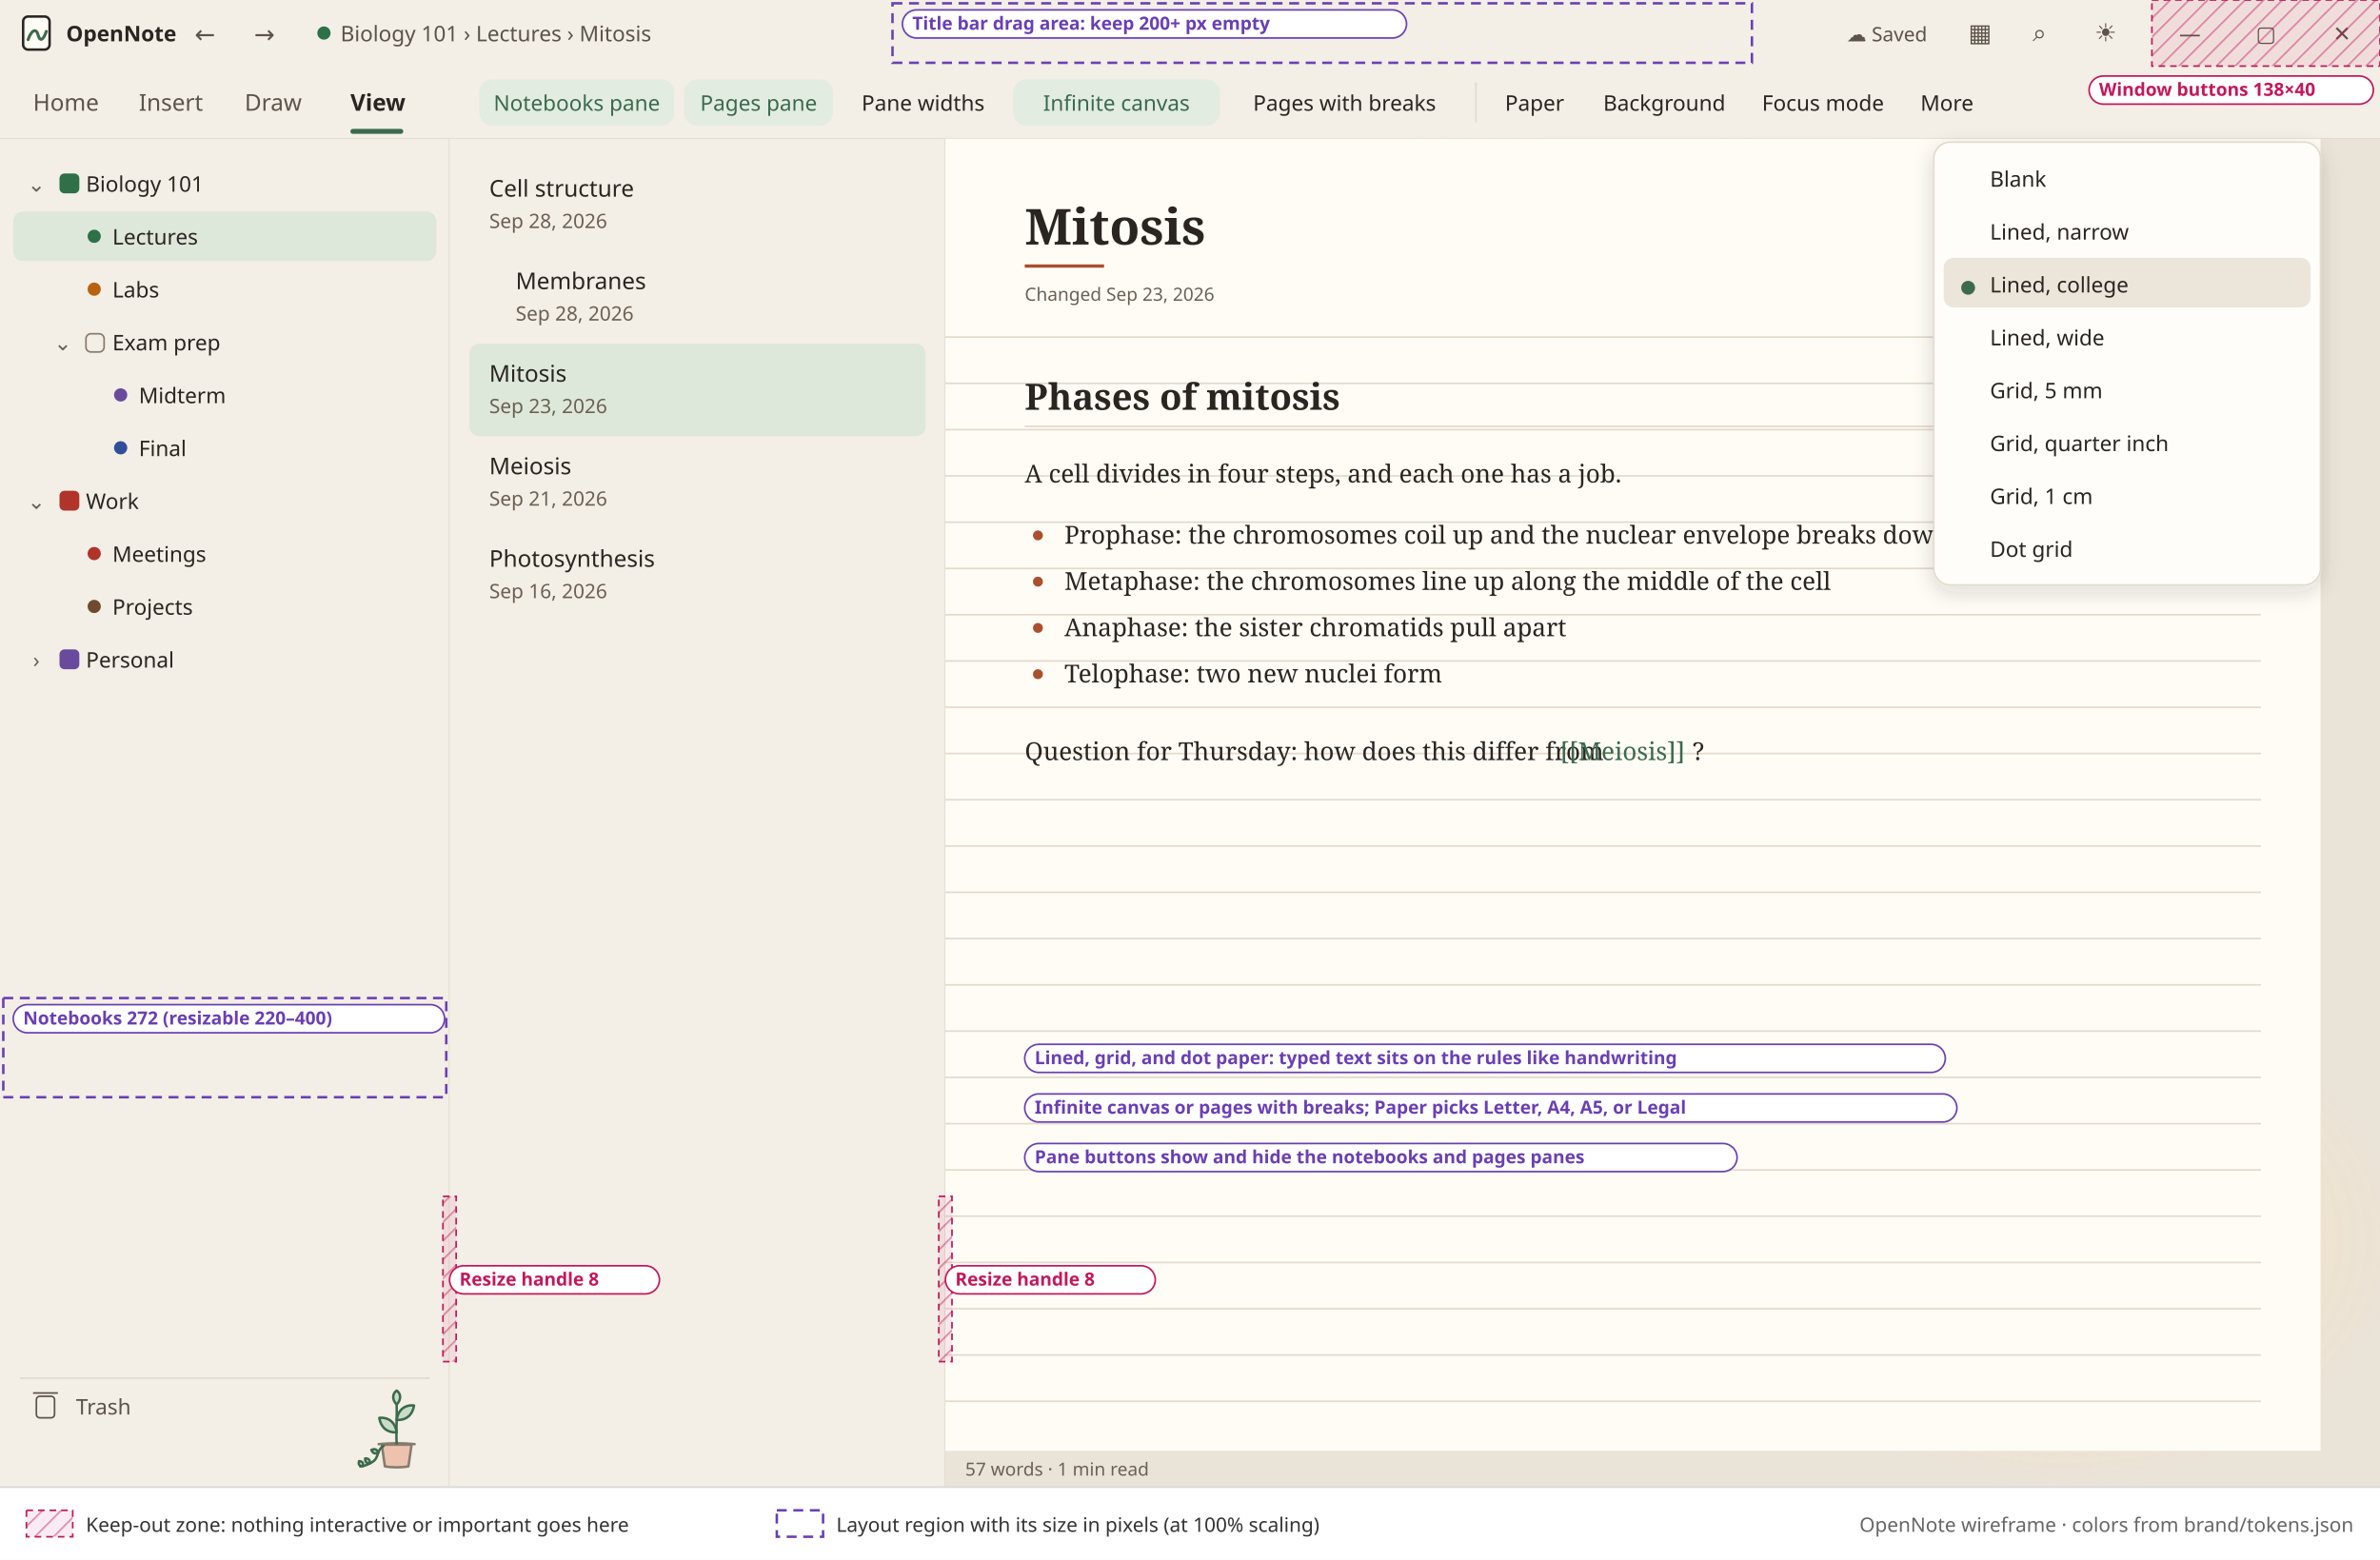
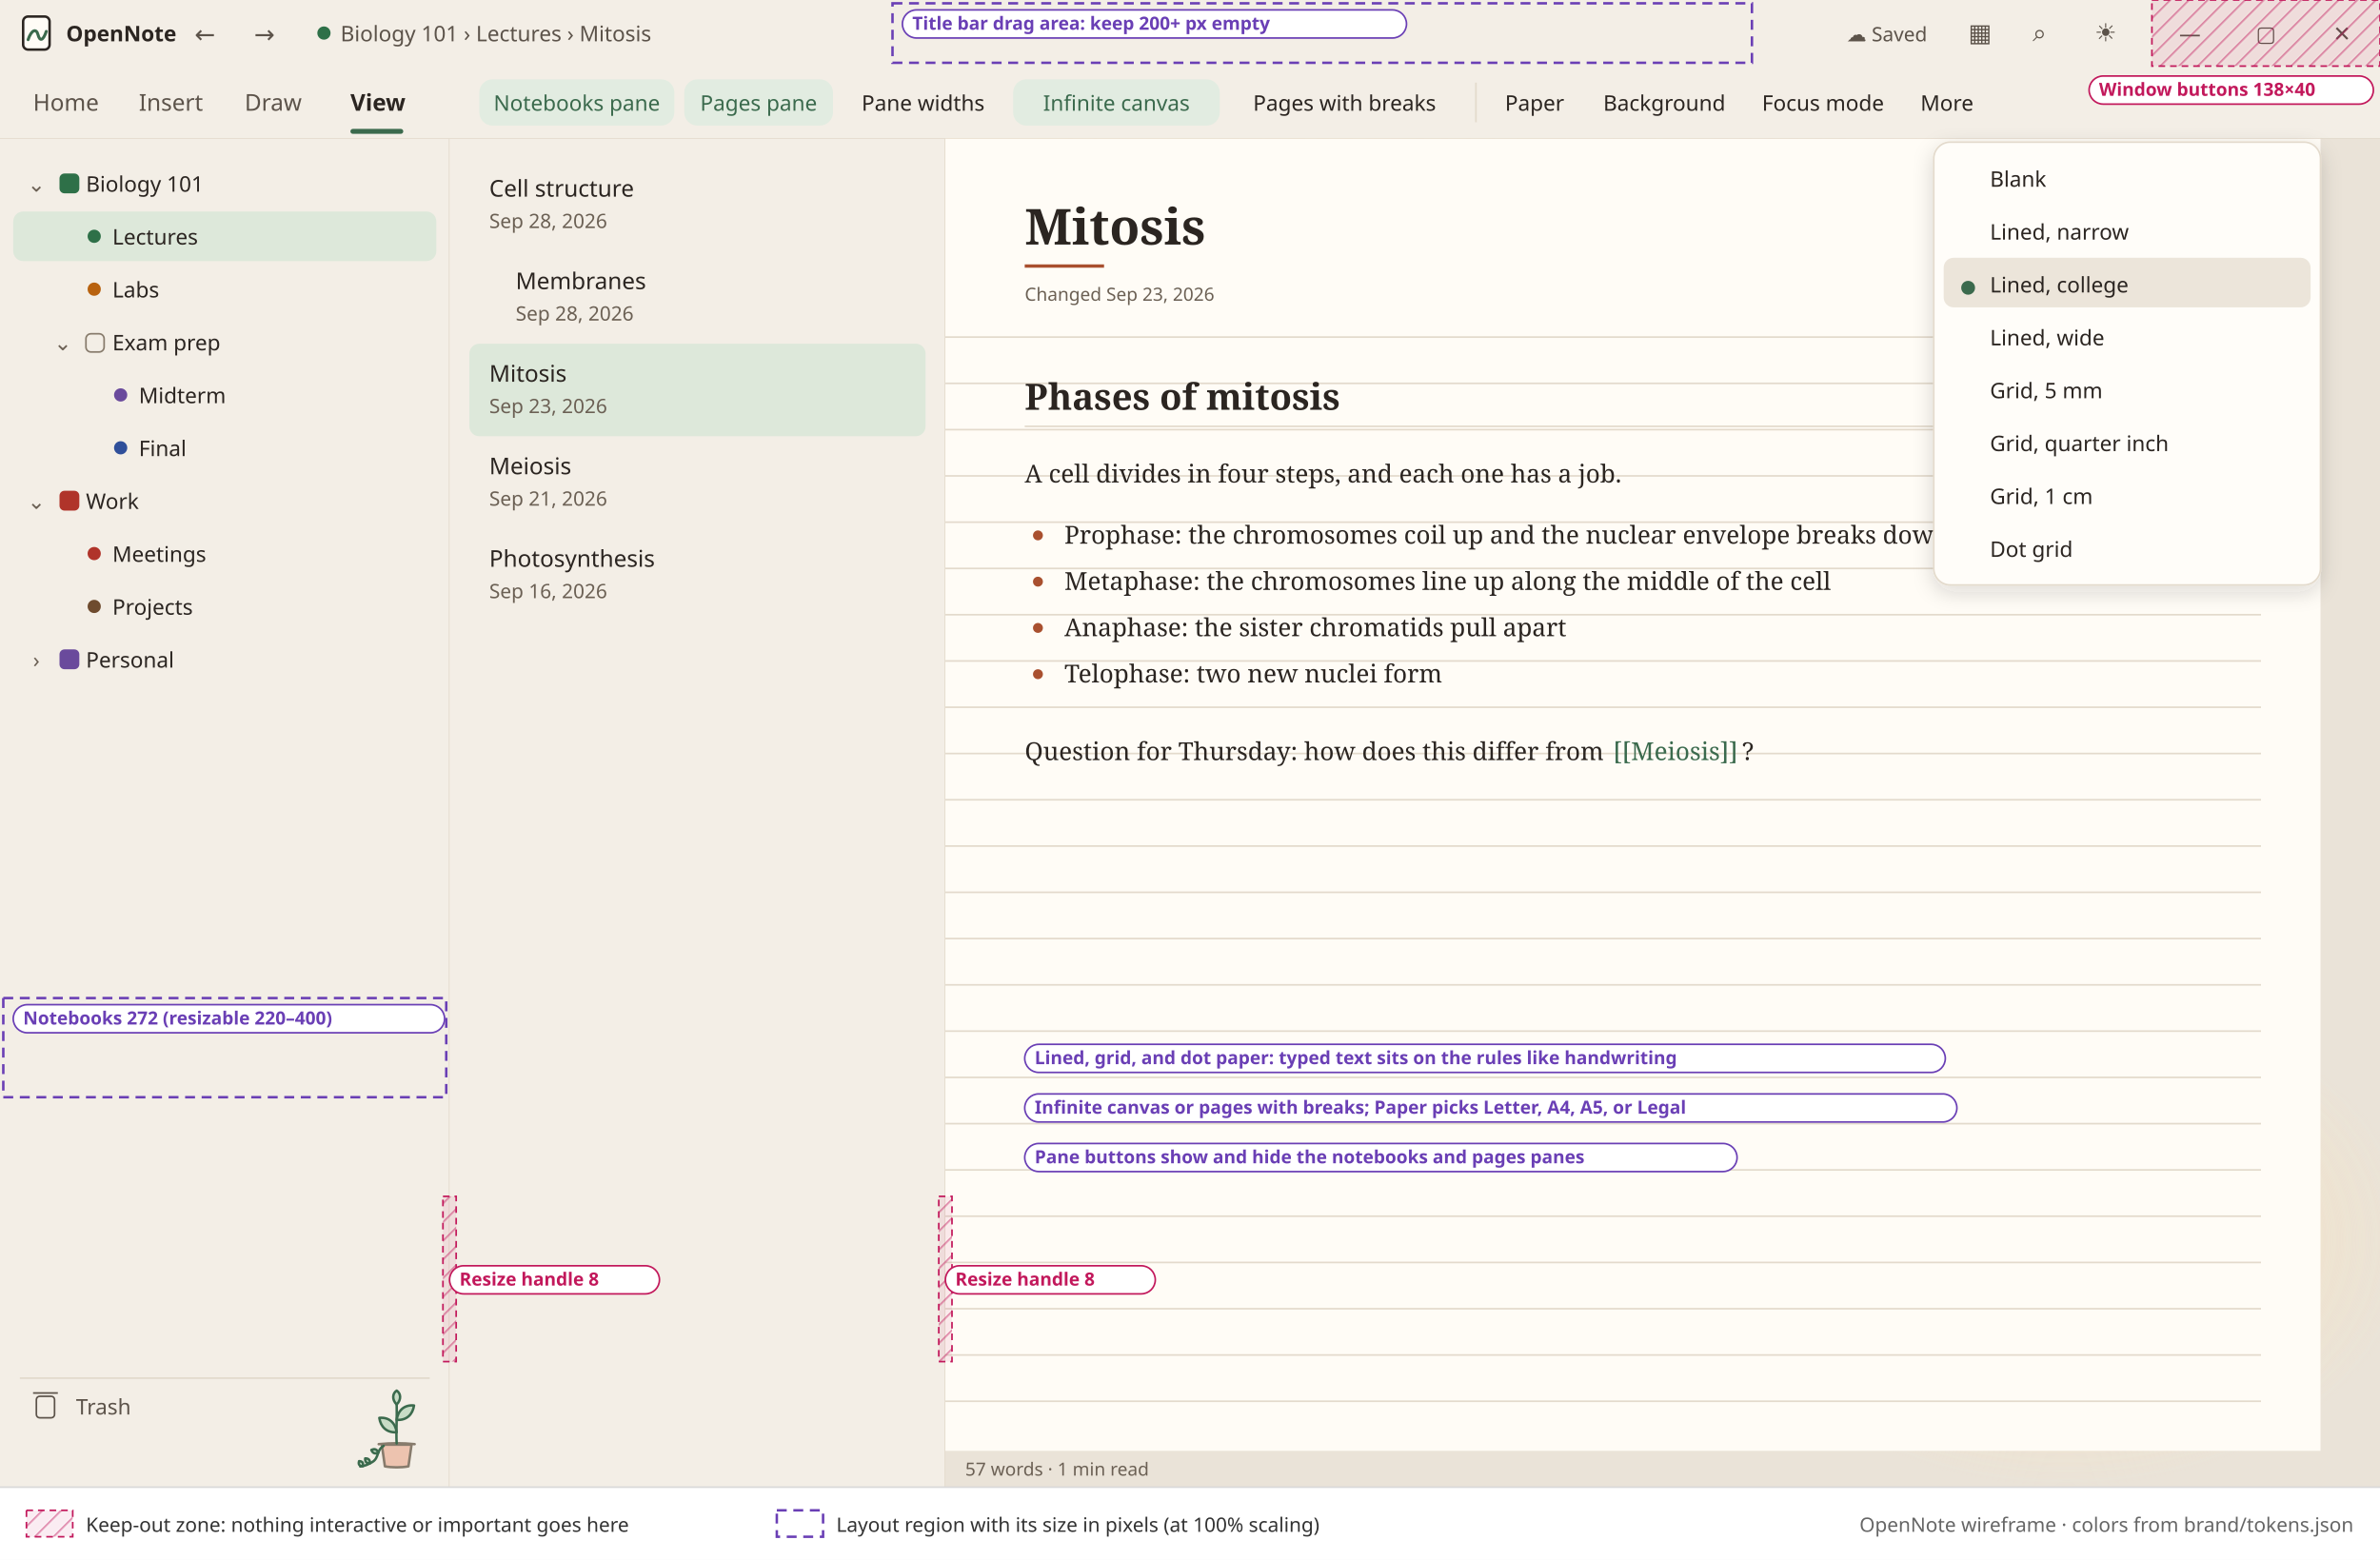
<svg xmlns="http://www.w3.org/2000/svg" viewBox="0 0 1440 944" width="1440" height="944" role="img">
  <defs>
    <pattern id="hatch" width="8" height="8" patternUnits="userSpaceOnUse" patternTransform="rotate(45)">
      <rect width="8" height="8" fill="#C2185B" fill-opacity="0.08" />
      <line x1="0" y1="0" x2="0" y2="8" stroke="#C2185B" stroke-opacity="0.45" stroke-width="2" />
    </pattern>
    <filter id="shadow" x="-10%" y="-10%" width="120%" height="130%">
      <feDropShadow dx="0" dy="4" stdDeviation="6" flood-color="#2B2521" flood-opacity="0.16" />
    </filter>
  </defs>
  <rect x="0" y="0" width="1440" height="900" rx="0" fill="#F3EEE6" />
  <rect x="0" y="0" width="1440" height="40" rx="0" fill="#F3EEE6" />
  <rect x="14" y="10" width="16" height="20" rx="3" fill="#FFFCF6" stroke="#2B2521" stroke-width="1.5" />
  <path d="M17 24c2-6 5-7 6-3s3 4 5-2" fill="none" stroke-linecap="round" stroke-linejoin="round" stroke="#3B6A4D" stroke-width="1.8" />
  <text x="40" y="25" font-size="13" font-weight="600" fill="#2B2521" text-anchor="start" font-family="'Atkinson Hyperlegible Next', 'Segoe UI', system-ui, sans-serif">OpenNote</text>
  <text x="124" y="26" font-size="15" font-weight="400" fill="#5C534A" text-anchor="middle" font-family="'Atkinson Hyperlegible Next', 'Segoe UI', system-ui, sans-serif">←</text>
  <text x="160" y="26" font-size="15" font-weight="400" fill="#5C534A" text-anchor="middle" font-family="'Atkinson Hyperlegible Next', 'Segoe UI', system-ui, sans-serif">→</text>
  <circle cx="196" cy="20" r="4" fill="#2E7048" />
  <text x="206" y="25" font-size="13" font-weight="400" fill="#5C534A" text-anchor="start" font-family="'Atkinson Hyperlegible Next', 'Segoe UI', system-ui, sans-serif">Biology 101 › Lectures › Mitosis</text>
  <text x="1166" y="25" font-size="12" font-weight="400" fill="#5C534A" text-anchor="end" font-family="'Atkinson Hyperlegible Next', 'Segoe UI', system-ui, sans-serif">☁ Saved</text>
  <text x="1198" y="25" font-size="15" font-weight="400" fill="#5C534A" text-anchor="middle" font-family="'Atkinson Hyperlegible Next', 'Segoe UI', system-ui, sans-serif">▦</text>
  <text x="1234" y="25" font-size="15" font-weight="400" fill="#5C534A" text-anchor="middle" font-family="'Atkinson Hyperlegible Next', 'Segoe UI', system-ui, sans-serif">⌕</text>
  <text x="1274" y="25" font-size="15" font-weight="400" fill="#5C534A" text-anchor="middle" font-family="'Atkinson Hyperlegible Next', 'Segoe UI', system-ui, sans-serif">☀</text>
  <text x="1325" y="25" font-size="13" font-weight="400" fill="#5C534A" text-anchor="middle" font-family="'Atkinson Hyperlegible Next', 'Segoe UI', system-ui, sans-serif">—</text>
  <text x="1371" y="25" font-size="13" font-weight="400" fill="#5C534A" text-anchor="middle" font-family="'Atkinson Hyperlegible Next', 'Segoe UI', system-ui, sans-serif">▢</text>
  <text x="1417" y="25" font-size="13" font-weight="400" fill="#5C534A" text-anchor="middle" font-family="'Atkinson Hyperlegible Next', 'Segoe UI', system-ui, sans-serif">✕</text>
  <rect x="0" y="40" width="1440" height="44" rx="0" fill="#F3EEE6" />
  <line x1="0" y1="84" x2="1440" y2="84" stroke="#E3DACC" />
  <text x="20" y="67" font-size="14" font-weight="400" fill="#5C534A" text-anchor="start" font-family="'Atkinson Hyperlegible Next', 'Segoe UI', system-ui, sans-serif">Home</text>
  <text x="84" y="67" font-size="14" font-weight="400" fill="#5C534A" text-anchor="start" font-family="'Atkinson Hyperlegible Next', 'Segoe UI', system-ui, sans-serif">Insert</text>
  <text x="148" y="67" font-size="14" font-weight="400" fill="#5C534A" text-anchor="start" font-family="'Atkinson Hyperlegible Next', 'Segoe UI', system-ui, sans-serif">Draw</text>
  <text x="212" y="67" font-size="14" font-weight="600" fill="#2B2521" text-anchor="start" font-family="'Atkinson Hyperlegible Next', 'Segoe UI', system-ui, sans-serif">View</text>
  <rect x="212" y="78" width="32" height="3" rx="1.5" fill="#3B6A4D" />
  <g data-fit="6" data-center="both">
    <rect x="290" y="48" width="118" height="28" rx="8" fill="#E2ECE1" />
    <text x="349" y="67" font-size="13" font-weight="400" fill="#3B6A4D" text-anchor="middle" font-family="'Atkinson Hyperlegible Next', 'Segoe UI', system-ui, sans-serif">Notebooks pane</text>
  </g>
  <g data-fit="6" data-center="both">
    <rect x="414" y="48" width="90" height="28" rx="8" fill="#E2ECE1" />
    <text x="459" y="67" font-size="13" font-weight="400" fill="#3B6A4D" text-anchor="middle" font-family="'Atkinson Hyperlegible Next', 'Segoe UI', system-ui, sans-serif">Pages pane</text>
  </g>
  <g data-fit="6" data-center="both">
    <rect x="510" y="48" width="97" height="28" rx="8" fill="none" />
    <text x="558.5" y="67" font-size="13" font-weight="400" fill="#2B2521" text-anchor="middle" font-family="'Atkinson Hyperlegible Next', 'Segoe UI', system-ui, sans-serif">Pane widths</text>
  </g>
  <g data-fit="6" data-center="both">
    <rect x="613" y="48" width="125" height="28" rx="8" fill="#E2ECE1" />
    <text x="675.5" y="67" font-size="13" font-weight="400" fill="#3B6A4D" text-anchor="middle" font-family="'Atkinson Hyperlegible Next', 'Segoe UI', system-ui, sans-serif">Infinite canvas</text>
  </g>
  <g data-fit="6" data-center="both">
    <rect x="744" y="48" width="139" height="28" rx="8" fill="none" />
    <text x="813.5" y="67" font-size="13" font-weight="400" fill="#2B2521" text-anchor="middle" font-family="'Atkinson Hyperlegible Next', 'Segoe UI', system-ui, sans-serif">Pages with breaks</text>
  </g>
  <line x1="893" y1="50" x2="893" y2="74" stroke="#E3DACC" />
  <g data-fit="6" data-center="both">
    <rect x="901" y="48" width="55" height="28" rx="8" fill="none" />
    <text x="928.5" y="67" font-size="13" font-weight="400" fill="#2B2521" text-anchor="middle" font-family="'Atkinson Hyperlegible Next', 'Segoe UI', system-ui, sans-serif">Paper</text>
  </g>
  <g data-fit="6" data-center="both">
    <rect x="962" y="48" width="90" height="28" rx="8" fill="none" />
    <text x="1007" y="67" font-size="13" font-weight="400" fill="#2B2521" text-anchor="middle" font-family="'Atkinson Hyperlegible Next', 'Segoe UI', system-ui, sans-serif">Background</text>
  </g>
  <g data-fit="6" data-center="both">
    <rect x="1058" y="48" width="90" height="28" rx="8" fill="none" />
    <text x="1103" y="67" font-size="13" font-weight="400" fill="#2B2521" text-anchor="middle" font-family="'Atkinson Hyperlegible Next', 'Segoe UI', system-ui, sans-serif">Focus mode</text>
  </g>
  <g data-fit="6" data-center="both">
    <rect x="1154" y="48" width="48" height="28" rx="8" fill="none" />
    <text x="1178" y="67" font-size="13" font-weight="400" fill="#2B2521" text-anchor="middle" font-family="'Atkinson Hyperlegible Next', 'Segoe UI', system-ui, sans-serif">More</text>
  </g>
  <rect x="0" y="84" width="272" height="816" rx="0" fill="#F3EEE6" />
  <line x1="272" y1="84" x2="272" y2="900" stroke="#E3DACC" />
  <text x="22" y="116" font-size="13" font-weight="400" fill="#6B6054" text-anchor="middle" font-family="'Atkinson Hyperlegible Next', 'Segoe UI', system-ui, sans-serif">⌄</text>
  <rect x="36" y="105" width="12" height="12" rx="3" fill="#2E7048" />
  <text x="52" y="116" font-size="13" font-weight="400" fill="#2B2521" text-anchor="start" font-family="'Atkinson Hyperlegible Next', 'Segoe UI', system-ui, sans-serif">Biology 101</text>
  <rect x="8" y="128" width="256" height="30" rx="6" fill="#DDE8DA" />
  <circle cx="57" cy="143" r="4" fill="#2E7048" />
  <text x="68" y="148" font-size="13" font-weight="400" fill="#2B2521" text-anchor="start" font-family="'Atkinson Hyperlegible Next', 'Segoe UI', system-ui, sans-serif">Lectures</text>
  <circle cx="57" cy="175" r="4" fill="#B8620F" />
  <text x="68" y="180" font-size="13" font-weight="400" fill="#2B2521" text-anchor="start" font-family="'Atkinson Hyperlegible Next', 'Segoe UI', system-ui, sans-serif">Labs</text>
  <text x="38" y="212" font-size="13" font-weight="400" fill="#6B6054" text-anchor="middle" font-family="'Atkinson Hyperlegible Next', 'Segoe UI', system-ui, sans-serif">⌄</text>
  <rect x="52" y="202" width="11" height="11" rx="3" fill="none" stroke="#877B6C" stroke-width="1" />
  <text x="68" y="212" font-size="13" font-weight="400" fill="#2B2521" text-anchor="start" font-family="'Atkinson Hyperlegible Next', 'Segoe UI', system-ui, sans-serif">Exam prep</text>
  <circle cx="73" cy="239" r="4" fill="#6A4A9C" />
  <text x="84" y="244" font-size="13" font-weight="400" fill="#2B2521" text-anchor="start" font-family="'Atkinson Hyperlegible Next', 'Segoe UI', system-ui, sans-serif">Midterm</text>
  <circle cx="73" cy="271" r="4" fill="#2F4F9A" />
  <text x="84" y="276" font-size="13" font-weight="400" fill="#2B2521" text-anchor="start" font-family="'Atkinson Hyperlegible Next', 'Segoe UI', system-ui, sans-serif">Final</text>
  <text x="22" y="308" font-size="13" font-weight="400" fill="#6B6054" text-anchor="middle" font-family="'Atkinson Hyperlegible Next', 'Segoe UI', system-ui, sans-serif">⌄</text>
  <rect x="36" y="297" width="12" height="12" rx="3" fill="#B0342A" />
  <text x="52" y="308" font-size="13" font-weight="400" fill="#2B2521" text-anchor="start" font-family="'Atkinson Hyperlegible Next', 'Segoe UI', system-ui, sans-serif">Work</text>
  <circle cx="57" cy="335" r="4" fill="#B0342A" />
  <text x="68" y="340" font-size="13" font-weight="400" fill="#2B2521" text-anchor="start" font-family="'Atkinson Hyperlegible Next', 'Segoe UI', system-ui, sans-serif">Meetings</text>
  <circle cx="57" cy="367" r="4" fill="#6E4B2E" />
  <text x="68" y="372" font-size="13" font-weight="400" fill="#2B2521" text-anchor="start" font-family="'Atkinson Hyperlegible Next', 'Segoe UI', system-ui, sans-serif">Projects</text>
  <text x="22" y="404" font-size="13" font-weight="400" fill="#6B6054" text-anchor="middle" font-family="'Atkinson Hyperlegible Next', 'Segoe UI', system-ui, sans-serif">›</text>
  <rect x="36" y="393" width="12" height="12" rx="3" fill="#6A4A9C" />
  <text x="52" y="404" font-size="13" font-weight="400" fill="#2B2521" text-anchor="start" font-family="'Atkinson Hyperlegible Next', 'Segoe UI', system-ui, sans-serif">Personal</text>
  <line x1="12" y1="834" x2="260" y2="834" stroke="#E3DACC" />
  <rect x="22" y="845" width="11" height="13" rx="2" fill="none" stroke="#5C534A" stroke-width="1" />
  <line x1="20" y1="843" x2="35" y2="843" stroke="#5C534A" />
  <text x="46" y="856" font-size="13" font-weight="400" fill="#5C534A" text-anchor="start" font-family="'Atkinson Hyperlegible Next', 'Segoe UI', system-ui, sans-serif">Trash</text>
  <g data-part="plant-pot" fill="none" stroke="#877B6C" stroke-linecap="round" stroke-linejoin="round">
    <g data-part="plant" transform="translate(216 840.5063) scale(0.75)" stroke-width="2">
      <path d="M20 45H44L41.5 62.5C36 63.6 28 63.6 22.5 62.5Z" fill="#EDC3AF" data-part="pot" />
      <path d="M17.5 44.6C28 43.6 37 43.6 46.5 44.6" />
      <path d="M32 44C31.4 34 32.4 23 32 12" stroke="#3B6A4D" />
      <path d="M21.5 46C15.5 49.5 18 55.6 12.4 59 9 61 6 62.4 2.6 62.6" stroke="#3B6A4D" />
      <path d="M32 35C24 35.6 19 30.6 18 23.4 26 22.6 31 27.6 32 35Z" fill="#C8DCC6" stroke="#3B6A4D" />
      <path d="M32 25C40 25.6 45 20.6 46 13.4 38 12.6 33 17.6 32 25Z" fill="#C8DCC6" stroke="#3B6A4D" />
      <path d="M32 12.6C28 8.6 28.6 3.6 32 1.4 35.4 3.6 36 8.6 32 12.6Z" fill="#C8DCC6" stroke="#3B6A4D" />
      <path d="M17.2 51.4Q15.5 47.4 11.6 49.3Q13.3 53.4 17.2 51.4Z" fill="#C8DCC6" stroke="#3B6A4D" />
      <path d="M10.4 60.1Q10.7 56 6.6 56.1Q6.3 60.2 10.4 60.1Z" fill="#C8DCC6" stroke="#3B6A4D" />
      <path d="M4.6 62.4Q5.8 58.5 1.7 58.3Q0.5 62.2 4.6 62.4Z" fill="#C8DCC6" stroke="#3B6A4D" />
    </g>
  </g>
  <rect x="272" y="84" width="300" height="816" rx="0" fill="#F3EEE6" />
  <line x1="572" y1="84" x2="572" y2="900" stroke="#E3DACC" />
  <text x="296" y="119" font-size="14" font-weight="500" fill="#2B2521" text-anchor="start" font-family="'Atkinson Hyperlegible Next', 'Segoe UI', system-ui, sans-serif">Cell structure</text>
  <text x="296" y="138" font-size="12" font-weight="400" fill="#6B6054" text-anchor="start" font-family="'Atkinson Hyperlegible Next', 'Segoe UI', system-ui, sans-serif">Sep 28, 2026</text>
  <text x="312" y="175" font-size="14" font-weight="500" fill="#2B2521" text-anchor="start" font-family="'Atkinson Hyperlegible Next', 'Segoe UI', system-ui, sans-serif">Membranes</text>
  <text x="312" y="194" font-size="12" font-weight="400" fill="#6B6054" text-anchor="start" font-family="'Atkinson Hyperlegible Next', 'Segoe UI', system-ui, sans-serif">Sep 28, 2026</text>
  <rect x="284" y="208" width="276" height="56" rx="6" fill="#DDE8DA" />
  <text x="296" y="231" font-size="14" font-weight="500" fill="#2B2521" text-anchor="start" font-family="'Atkinson Hyperlegible Next', 'Segoe UI', system-ui, sans-serif">Mitosis</text>
  <text x="296" y="250" font-size="12" font-weight="400" fill="#6B6054" text-anchor="start" font-family="'Atkinson Hyperlegible Next', 'Segoe UI', system-ui, sans-serif">Sep 23, 2026</text>
  <text x="296" y="287" font-size="14" font-weight="500" fill="#2B2521" text-anchor="start" font-family="'Atkinson Hyperlegible Next', 'Segoe UI', system-ui, sans-serif">Meiosis</text>
  <text x="296" y="306" font-size="12" font-weight="400" fill="#6B6054" text-anchor="start" font-family="'Atkinson Hyperlegible Next', 'Segoe UI', system-ui, sans-serif">Sep 21, 2026</text>
  <text x="296" y="343" font-size="14" font-weight="500" fill="#2B2521" text-anchor="start" font-family="'Atkinson Hyperlegible Next', 'Segoe UI', system-ui, sans-serif">Photosynthesis</text>
  <text x="296" y="362" font-size="12" font-weight="400" fill="#6B6054" text-anchor="start" font-family="'Atkinson Hyperlegible Next', 'Segoe UI', system-ui, sans-serif">Sep 16, 2026</text>
  <defs>
    <radialGradient id="ambient16" cx="0" cy="0" r="1" gradientUnits="userSpaceOnUse" gradientTransform="translate(572 84) scale(608 653)">
      <stop offset="0" stop-color="#FFF0D4" />
      <stop offset="1" stop-color="#FFF0D4" stop-opacity="0" />
    </radialGradient>
    <radialGradient id="ambient16p">
      <stop offset="0" stop-color="#FCE4B8" />
      <stop offset="1" stop-color="#FCE4B8" stop-opacity="0" />
    </radialGradient>
  </defs>
  <rect x="572" y="84" width="868" height="816" rx="0" fill="#EAE3D8" />
  <rect x="572" y="84" width="868" height="816" fill="url(#ambient16)" />
  <ellipse cx="1250" cy="750" rx="210" ry="150" fill="url(#ambient16p)" opacity="0.9" />
  <rect x="572" y="84" width="832" height="794" rx="0" fill="#FFFCF6" />
  <text x="584" y="893" font-size="11" font-weight="400" fill="#6B6054" text-anchor="start" font-family="'Atkinson Hyperlegible Next', 'Segoe UI', system-ui, sans-serif">57 words · 1 min read</text>
  <rect x="1260" y="92" width="128" height="32" rx="16" fill="#FFFCF6" stroke="#877B6C" stroke-width="1" />
  <text x="1276" y="113" font-size="12" font-weight="600" fill="#2B2521" text-anchor="start" font-family="'Atkinson Hyperlegible Next', 'Segoe UI', system-ui, sans-serif">Properties</text>
  <text x="1372" y="113" font-size="12" font-weight="400" fill="#6B6054" text-anchor="end" font-family="'Atkinson Hyperlegible Next', 'Segoe UI', system-ui, sans-serif">none</text>
  <text x="620" y="148" font-size="30" font-weight="700" fill="#2B2521" text-anchor="start" font-family="Literata, Cambria, Georgia, serif">Mitosis</text>
  <rect x="620" y="160" width="48" height="2" rx="0" fill="#A9502F" />
  <text x="620" y="182" font-size="11" font-weight="400" fill="#6B6054" text-anchor="start" font-family="'Atkinson Hyperlegible Next', 'Segoe UI', system-ui, sans-serif">Changed Sep 23, 2026</text>
  <line x1="572" y1="204" x2="1368" y2="204" stroke="#E3DACC" />
  <line x1="572" y1="232" x2="1368" y2="232" stroke="#E3DACC" />
  <line x1="572" y1="260" x2="1368" y2="260" stroke="#E3DACC" />
  <line x1="572" y1="288" x2="1368" y2="288" stroke="#E3DACC" />
  <line x1="572" y1="316" x2="1368" y2="316" stroke="#E3DACC" />
  <line x1="572" y1="344" x2="1368" y2="344" stroke="#E3DACC" />
  <line x1="572" y1="372" x2="1368" y2="372" stroke="#E3DACC" />
  <line x1="572" y1="400" x2="1368" y2="400" stroke="#E3DACC" />
  <line x1="572" y1="428" x2="1368" y2="428" stroke="#E3DACC" />
  <line x1="572" y1="456" x2="1368" y2="456" stroke="#E3DACC" />
  <line x1="572" y1="484" x2="1368" y2="484" stroke="#E3DACC" />
  <line x1="572" y1="512" x2="1368" y2="512" stroke="#E3DACC" />
  <line x1="572" y1="540" x2="1368" y2="540" stroke="#E3DACC" />
  <line x1="572" y1="568" x2="1368" y2="568" stroke="#E3DACC" />
  <line x1="572" y1="596" x2="1368" y2="596" stroke="#E3DACC" />
  <line x1="572" y1="624" x2="1368" y2="624" stroke="#E3DACC" />
  <line x1="572" y1="652" x2="1368" y2="652" stroke="#E3DACC" />
  <line x1="572" y1="680" x2="1368" y2="680" stroke="#E3DACC" />
  <line x1="572" y1="708" x2="1368" y2="708" stroke="#E3DACC" />
  <line x1="572" y1="736" x2="1368" y2="736" stroke="#E3DACC" />
  <line x1="572" y1="764" x2="1368" y2="764" stroke="#E3DACC" />
  <line x1="572" y1="792" x2="1368" y2="792" stroke="#E3DACC" />
  <line x1="572" y1="820" x2="1368" y2="820" stroke="#E3DACC" />
  <line x1="572" y1="848" x2="1368" y2="848" stroke="#E3DACC" />
  <text x="620" y="248" font-size="22" font-weight="700" fill="#2B2521" text-anchor="start" font-family="Literata, Cambria, Georgia, serif">Phases of mitosis</text>
  <line x1="620" y1="258" x2="1280" y2="258" stroke="#E3DACC" />
  <text x="620" y="292" font-size="15" font-weight="400" fill="#2B2521" text-anchor="start" font-family="Literata, Cambria, Georgia, serif">A cell divides in four steps, and each one has a job.</text>
  <circle cx="628" cy="324" r="3" fill="#A9502F" />
  <text x="644" y="329" font-size="15" font-weight="400" fill="#2B2521" text-anchor="start" font-family="Literata, Cambria, Georgia, serif">Prophase: the chromosomes coil up and the nuclear envelope breaks down</text>
  <circle cx="628" cy="352" r="3" fill="#A9502F" />
  <text x="644" y="357" font-size="15" font-weight="400" fill="#2B2521" text-anchor="start" font-family="Literata, Cambria, Georgia, serif">Metaphase: the chromosomes line up along the middle of the cell</text>
  <circle cx="628" cy="380" r="3" fill="#A9502F" />
  <text x="644" y="385" font-size="15" font-weight="400" fill="#2B2521" text-anchor="start" font-family="Literata, Cambria, Georgia, serif">Anaphase: the sister chromatids pull apart</text>
  <circle cx="628" cy="408" r="3" fill="#A9502F" />
  <text x="644" y="413" font-size="15" font-weight="400" fill="#2B2521" text-anchor="start" font-family="Literata, Cambria, Georgia, serif">Telophase: two new nuclei form</text>
  <text x="620" y="460" font-size="15" font-weight="400" fill="#2B2521" text-anchor="start" font-family="Literata, Cambria, Georgia, serif">Question for Thursday: how does this differ from</text>
-   <text x="944" y="460" font-size="15" font-weight="400" fill="#3B6A4D" text-anchor="start" font-family="Literata, Cambria, Georgia, serif">[[Meiosis]]</text>
-   <text x="1024" y="460" font-size="15" font-weight="400" fill="#2B2521" text-anchor="start" font-family="Literata, Cambria, Georgia, serif">?</text>
+   <text x="976" y="460" font-size="15" font-weight="400" fill="#3B6A4D" text-anchor="start" font-family="Literata, Cambria, Georgia, serif">[[Meiosis]]</text>
+   <text x="1054" y="460" font-size="15" font-weight="400" fill="#2B2521" text-anchor="start" font-family="Literata, Cambria, Georgia, serif">?</text>
  <rect x="1170" y="86" width="234" height="268" rx="10" fill="#FFFDF9" stroke="#E3DACC" stroke-width="1" filter="url(#shadow)" />
  <text x="1204" y="113" font-size="13" font-weight="400" fill="#2B2521" text-anchor="start" font-family="'Atkinson Hyperlegible Next', 'Segoe UI', system-ui, sans-serif">Blank</text>
  <text x="1204" y="145" font-size="13" font-weight="400" fill="#2B2521" text-anchor="start" font-family="'Atkinson Hyperlegible Next', 'Segoe UI', system-ui, sans-serif">Lined, narrow</text>
  <rect x="1176" y="156" width="222" height="30" rx="6" fill="#ECE5DA" />
  <text x="1204" y="177" font-size="13" font-weight="400" fill="#2B2521" text-anchor="start" font-family="'Atkinson Hyperlegible Next', 'Segoe UI', system-ui, sans-serif">Lined, college</text>
  <text x="1186" y="177" font-size="11" font-weight="400" fill="#3B6A4D" text-anchor="start" font-family="'Atkinson Hyperlegible Next', 'Segoe UI', system-ui, sans-serif">●</text>
  <text x="1204" y="209" font-size="13" font-weight="400" fill="#2B2521" text-anchor="start" font-family="'Atkinson Hyperlegible Next', 'Segoe UI', system-ui, sans-serif">Lined, wide</text>
  <text x="1204" y="241" font-size="13" font-weight="400" fill="#2B2521" text-anchor="start" font-family="'Atkinson Hyperlegible Next', 'Segoe UI', system-ui, sans-serif">Grid, 5 mm</text>
  <text x="1204" y="273" font-size="13" font-weight="400" fill="#2B2521" text-anchor="start" font-family="'Atkinson Hyperlegible Next', 'Segoe UI', system-ui, sans-serif">Grid, quarter inch</text>
  <text x="1204" y="305" font-size="13" font-weight="400" fill="#2B2521" text-anchor="start" font-family="'Atkinson Hyperlegible Next', 'Segoe UI', system-ui, sans-serif">Grid, 1 cm</text>
  <text x="1204" y="337" font-size="13" font-weight="400" fill="#2B2521" text-anchor="start" font-family="'Atkinson Hyperlegible Next', 'Segoe UI', system-ui, sans-serif">Dot grid</text>
  <g pointer-events="none">
    <rect x="1302" y="0" width="138" height="40" rx="0" fill="url(#hatch)" stroke="#C2185B" stroke-width="1" stroke-dasharray="4 3" />
  </g>
  <g data-fit="4" pointer-events="none">
    <rect x="1264" y="46" width="172" height="17" rx="8.5" fill="#FFFFFF" stroke="#C2185B" stroke-width="1" />
    <text x="1270" y="58" font-size="11" font-weight="600" fill="#C2185B" text-anchor="start" font-family="'Atkinson Hyperlegible Next', 'Segoe UI', system-ui, sans-serif">Window buttons 138×40</text>
  </g>
  <g pointer-events="none">
    <rect x="540" y="2" width="520" height="36" rx="0" fill="none" stroke="#6A3FB5" stroke-width="1.5" stroke-dasharray="6 4" />
  </g>
  <g data-fit="4" pointer-events="none">
    <rect x="546" y="6" width="305" height="17" rx="8.5" fill="#FFFFFF" stroke="#6A3FB5" stroke-width="1" />
    <text x="552" y="18" font-size="11" font-weight="600" fill="#6A3FB5" text-anchor="start" font-family="'Atkinson Hyperlegible Next', 'Segoe UI', system-ui, sans-serif">Title bar drag area: keep 200+ px empty</text>
  </g>
  <g pointer-events="none">
    <rect x="2" y="604" width="268" height="60" rx="0" fill="none" stroke="#6A3FB5" stroke-width="1.5" stroke-dasharray="6 4" />
  </g>
  <g data-fit="4" pointer-events="none">
    <rect x="8" y="608" width="261" height="17" rx="8.5" fill="#FFFFFF" stroke="#6A3FB5" stroke-width="1" />
    <text x="14" y="620" font-size="11" font-weight="600" fill="#6A3FB5" text-anchor="start" font-family="'Atkinson Hyperlegible Next', 'Segoe UI', system-ui, sans-serif">Notebooks 272 (resizable 220–400)</text>
  </g>
  <g pointer-events="none">
    <rect x="268" y="724" width="8" height="100" rx="0" fill="url(#hatch)" stroke="#C2185B" stroke-width="1" stroke-dasharray="4 3" />
  </g>
  <g data-fit="4" pointer-events="none">
    <rect x="272" y="766" width="127" height="17" rx="8.5" fill="#FFFFFF" stroke="#C2185B" stroke-width="1" />
    <text x="278" y="778" font-size="11" font-weight="600" fill="#C2185B" text-anchor="start" font-family="'Atkinson Hyperlegible Next', 'Segoe UI', system-ui, sans-serif">Resize handle 8</text>
  </g>
  <g pointer-events="none">
    <rect x="568" y="724" width="8" height="100" rx="0" fill="url(#hatch)" stroke="#C2185B" stroke-width="1" stroke-dasharray="4 3" />
  </g>
  <g data-fit="4" pointer-events="none">
    <rect x="572" y="766" width="127" height="17" rx="8.5" fill="#FFFFFF" stroke="#C2185B" stroke-width="1" />
    <text x="578" y="778" font-size="11" font-weight="600" fill="#C2185B" text-anchor="start" font-family="'Atkinson Hyperlegible Next', 'Segoe UI', system-ui, sans-serif">Resize handle 8</text>
  </g>
  <g data-fit="4" pointer-events="none">
    <rect x="620" y="632" width="557" height="17" rx="8.5" fill="#FFFFFF" stroke="#6A3FB5" stroke-width="1" />
    <text x="626" y="644" font-size="11" font-weight="600" fill="#6A3FB5" text-anchor="start" font-family="'Atkinson Hyperlegible Next', 'Segoe UI', system-ui, sans-serif">Lined, grid, and dot paper: typed text sits on the rules like handwriting</text>
  </g>
  <g data-fit="4" pointer-events="none">
    <rect x="620" y="692" width="431" height="17" rx="8.5" fill="#FFFFFF" stroke="#6A3FB5" stroke-width="1" />
    <text x="626" y="704" font-size="11" font-weight="600" fill="#6A3FB5" text-anchor="start" font-family="'Atkinson Hyperlegible Next', 'Segoe UI', system-ui, sans-serif">Pane buttons show and hide the notebooks and pages panes</text>
  </g>
  <g data-fit="4" pointer-events="none">
    <rect x="620" y="662" width="564" height="17" rx="8.5" fill="#FFFFFF" stroke="#6A3FB5" stroke-width="1" />
    <text x="626" y="674" font-size="11" font-weight="600" fill="#6A3FB5" text-anchor="start" font-family="'Atkinson Hyperlegible Next', 'Segoe UI', system-ui, sans-serif">Infinite canvas or pages with breaks; Paper picks Letter, A4, A5, or Legal</text>
  </g>
  <rect x="0" y="900" width="1440" height="44" rx="0" fill="#FFFFFF" />
  <line x1="0" y1="900" x2="1440" y2="900" stroke="#D9D9D9" />
  <rect x="16" y="914" width="28" height="16" rx="0" fill="url(#hatch)" stroke="#C2185B" stroke-width="1" stroke-dasharray="4 3" />
  <text x="52" y="927" font-size="12" font-weight="400" fill="#333" text-anchor="start" font-family="'Atkinson Hyperlegible Next', 'Segoe UI', system-ui, sans-serif">Keep-out zone: nothing interactive or important goes here</text>
  <rect x="470" y="914" width="28" height="16" rx="0" fill="none" stroke="#6A3FB5" stroke-width="1.5" stroke-dasharray="6 4" />
  <text x="506" y="927" font-size="12" font-weight="400" fill="#333" text-anchor="start" font-family="'Atkinson Hyperlegible Next', 'Segoe UI', system-ui, sans-serif">Layout region with its size in pixels (at 100% scaling)</text>
  <text x="1424" y="927" font-size="12" font-weight="400" fill="#666" text-anchor="end" font-family="'Atkinson Hyperlegible Next', 'Segoe UI', system-ui, sans-serif">OpenNote wireframe · colors from brand/tokens.json</text>
</svg>
